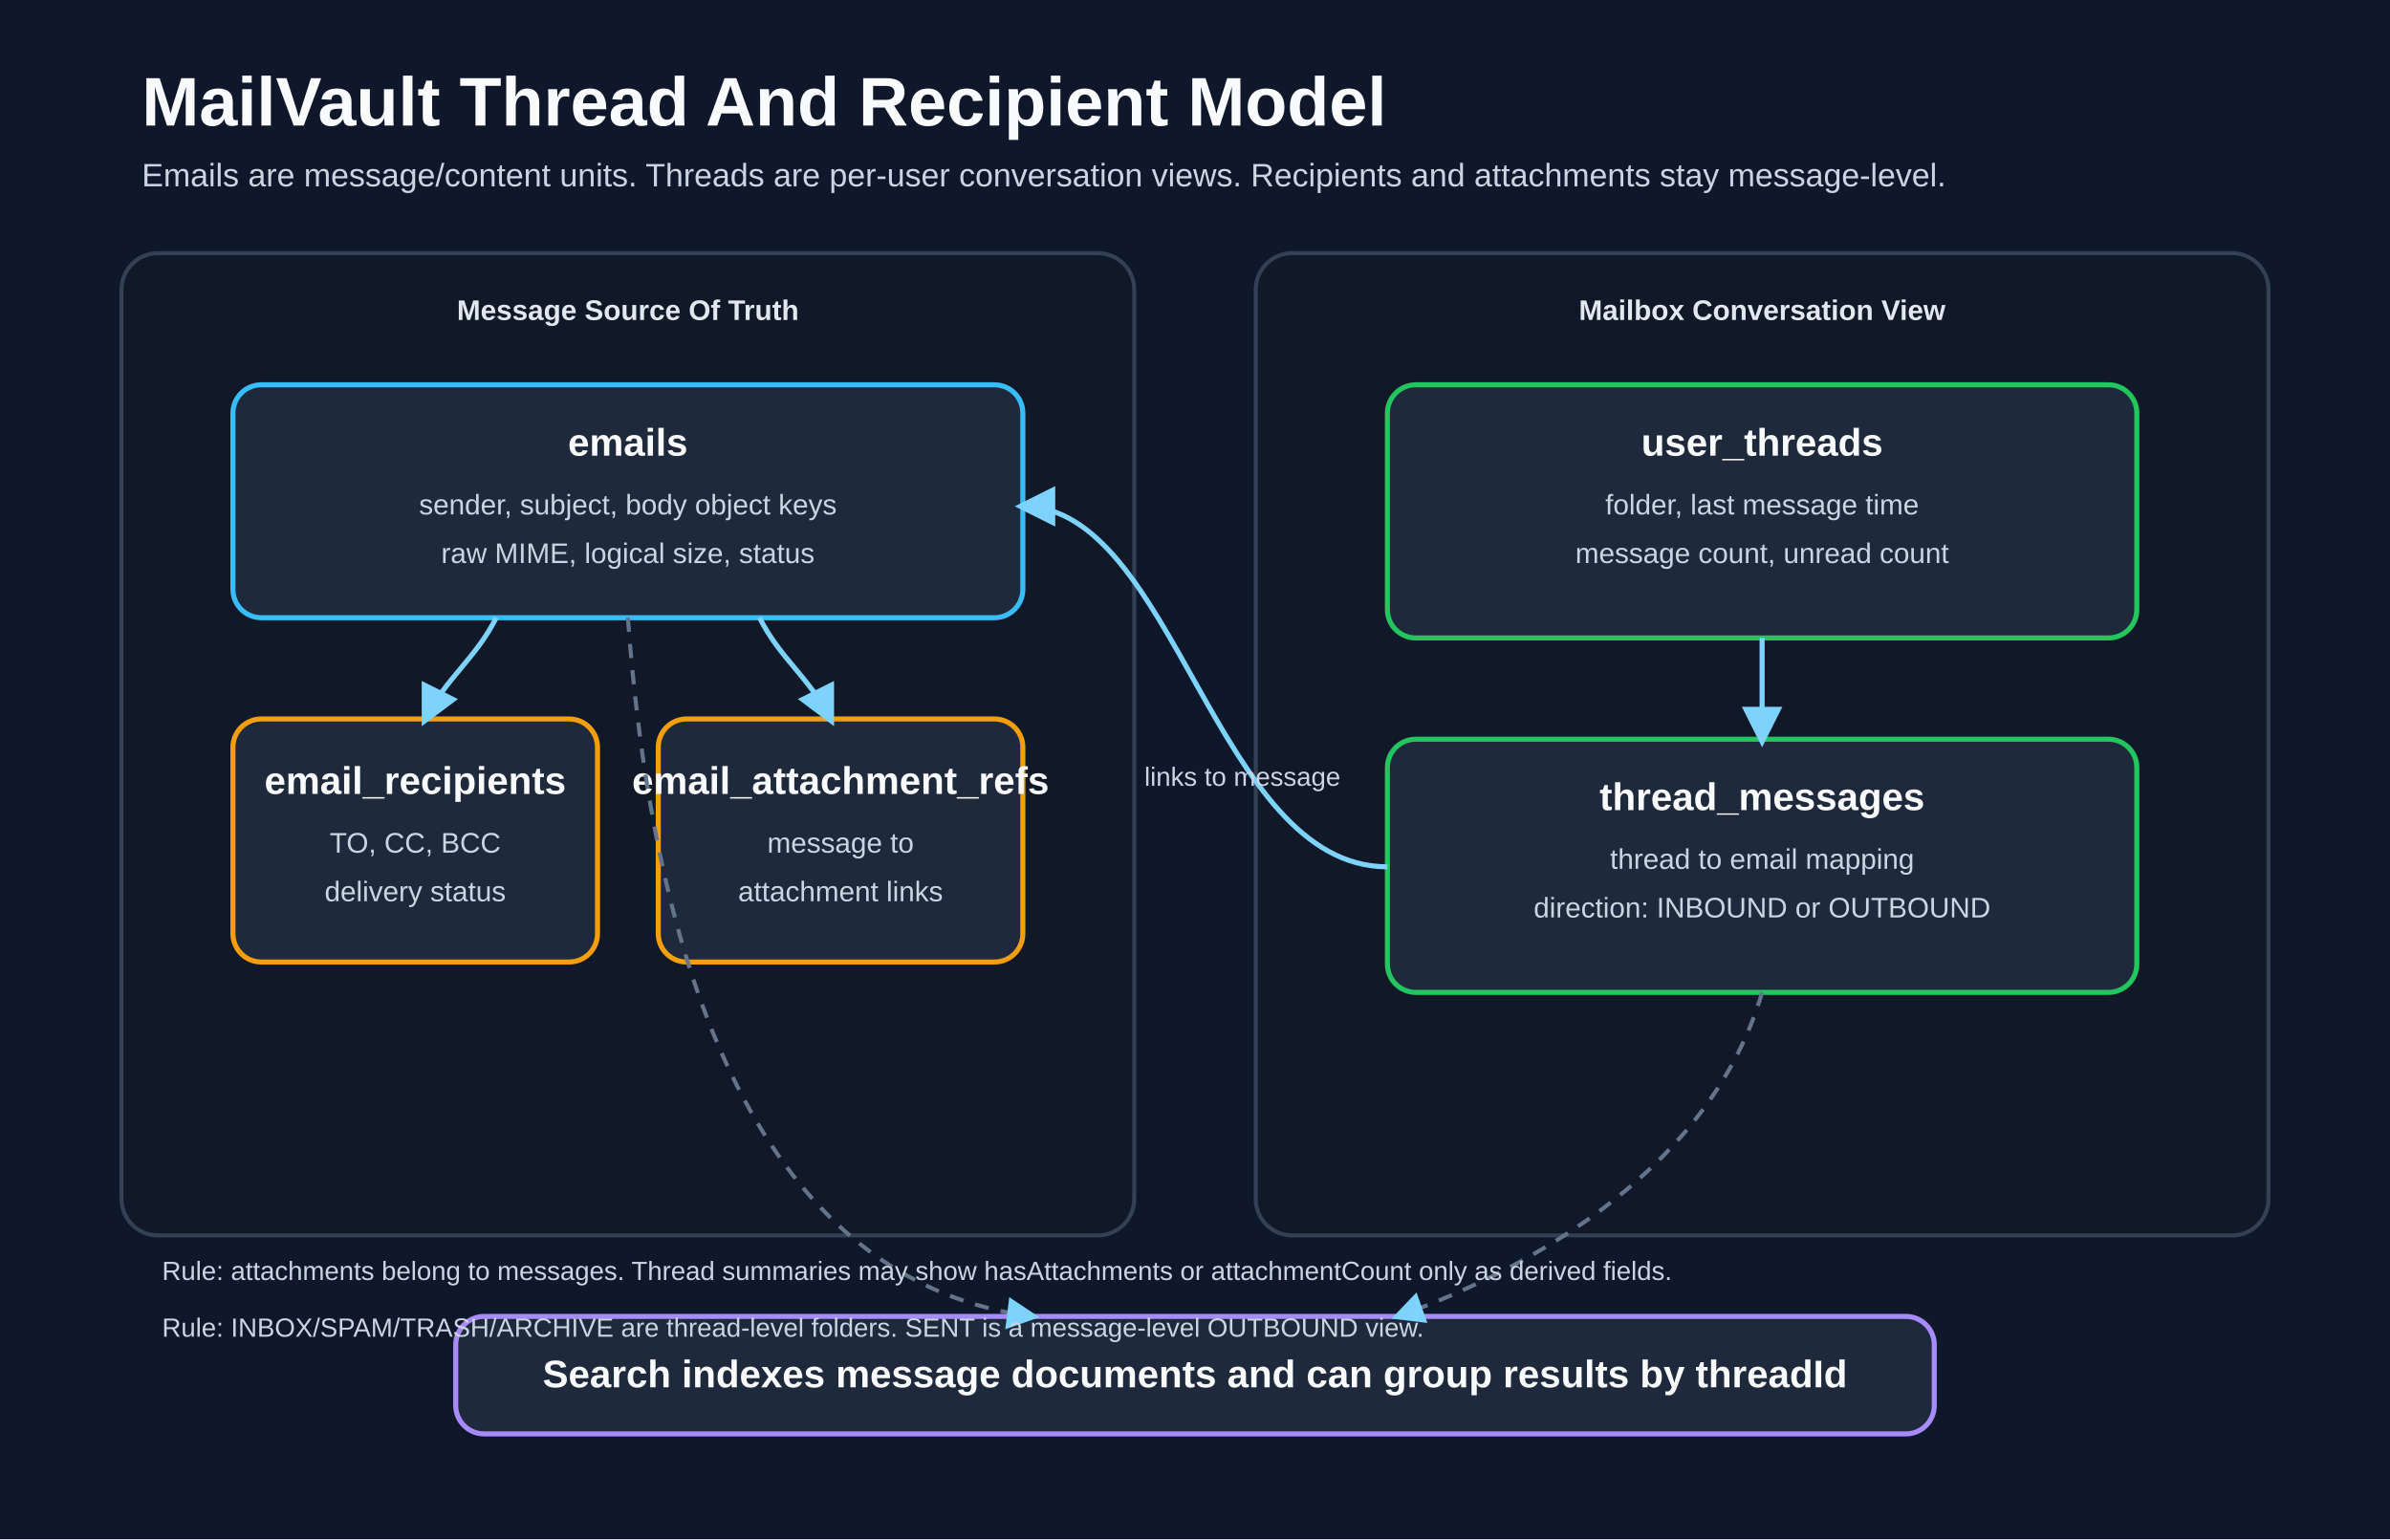
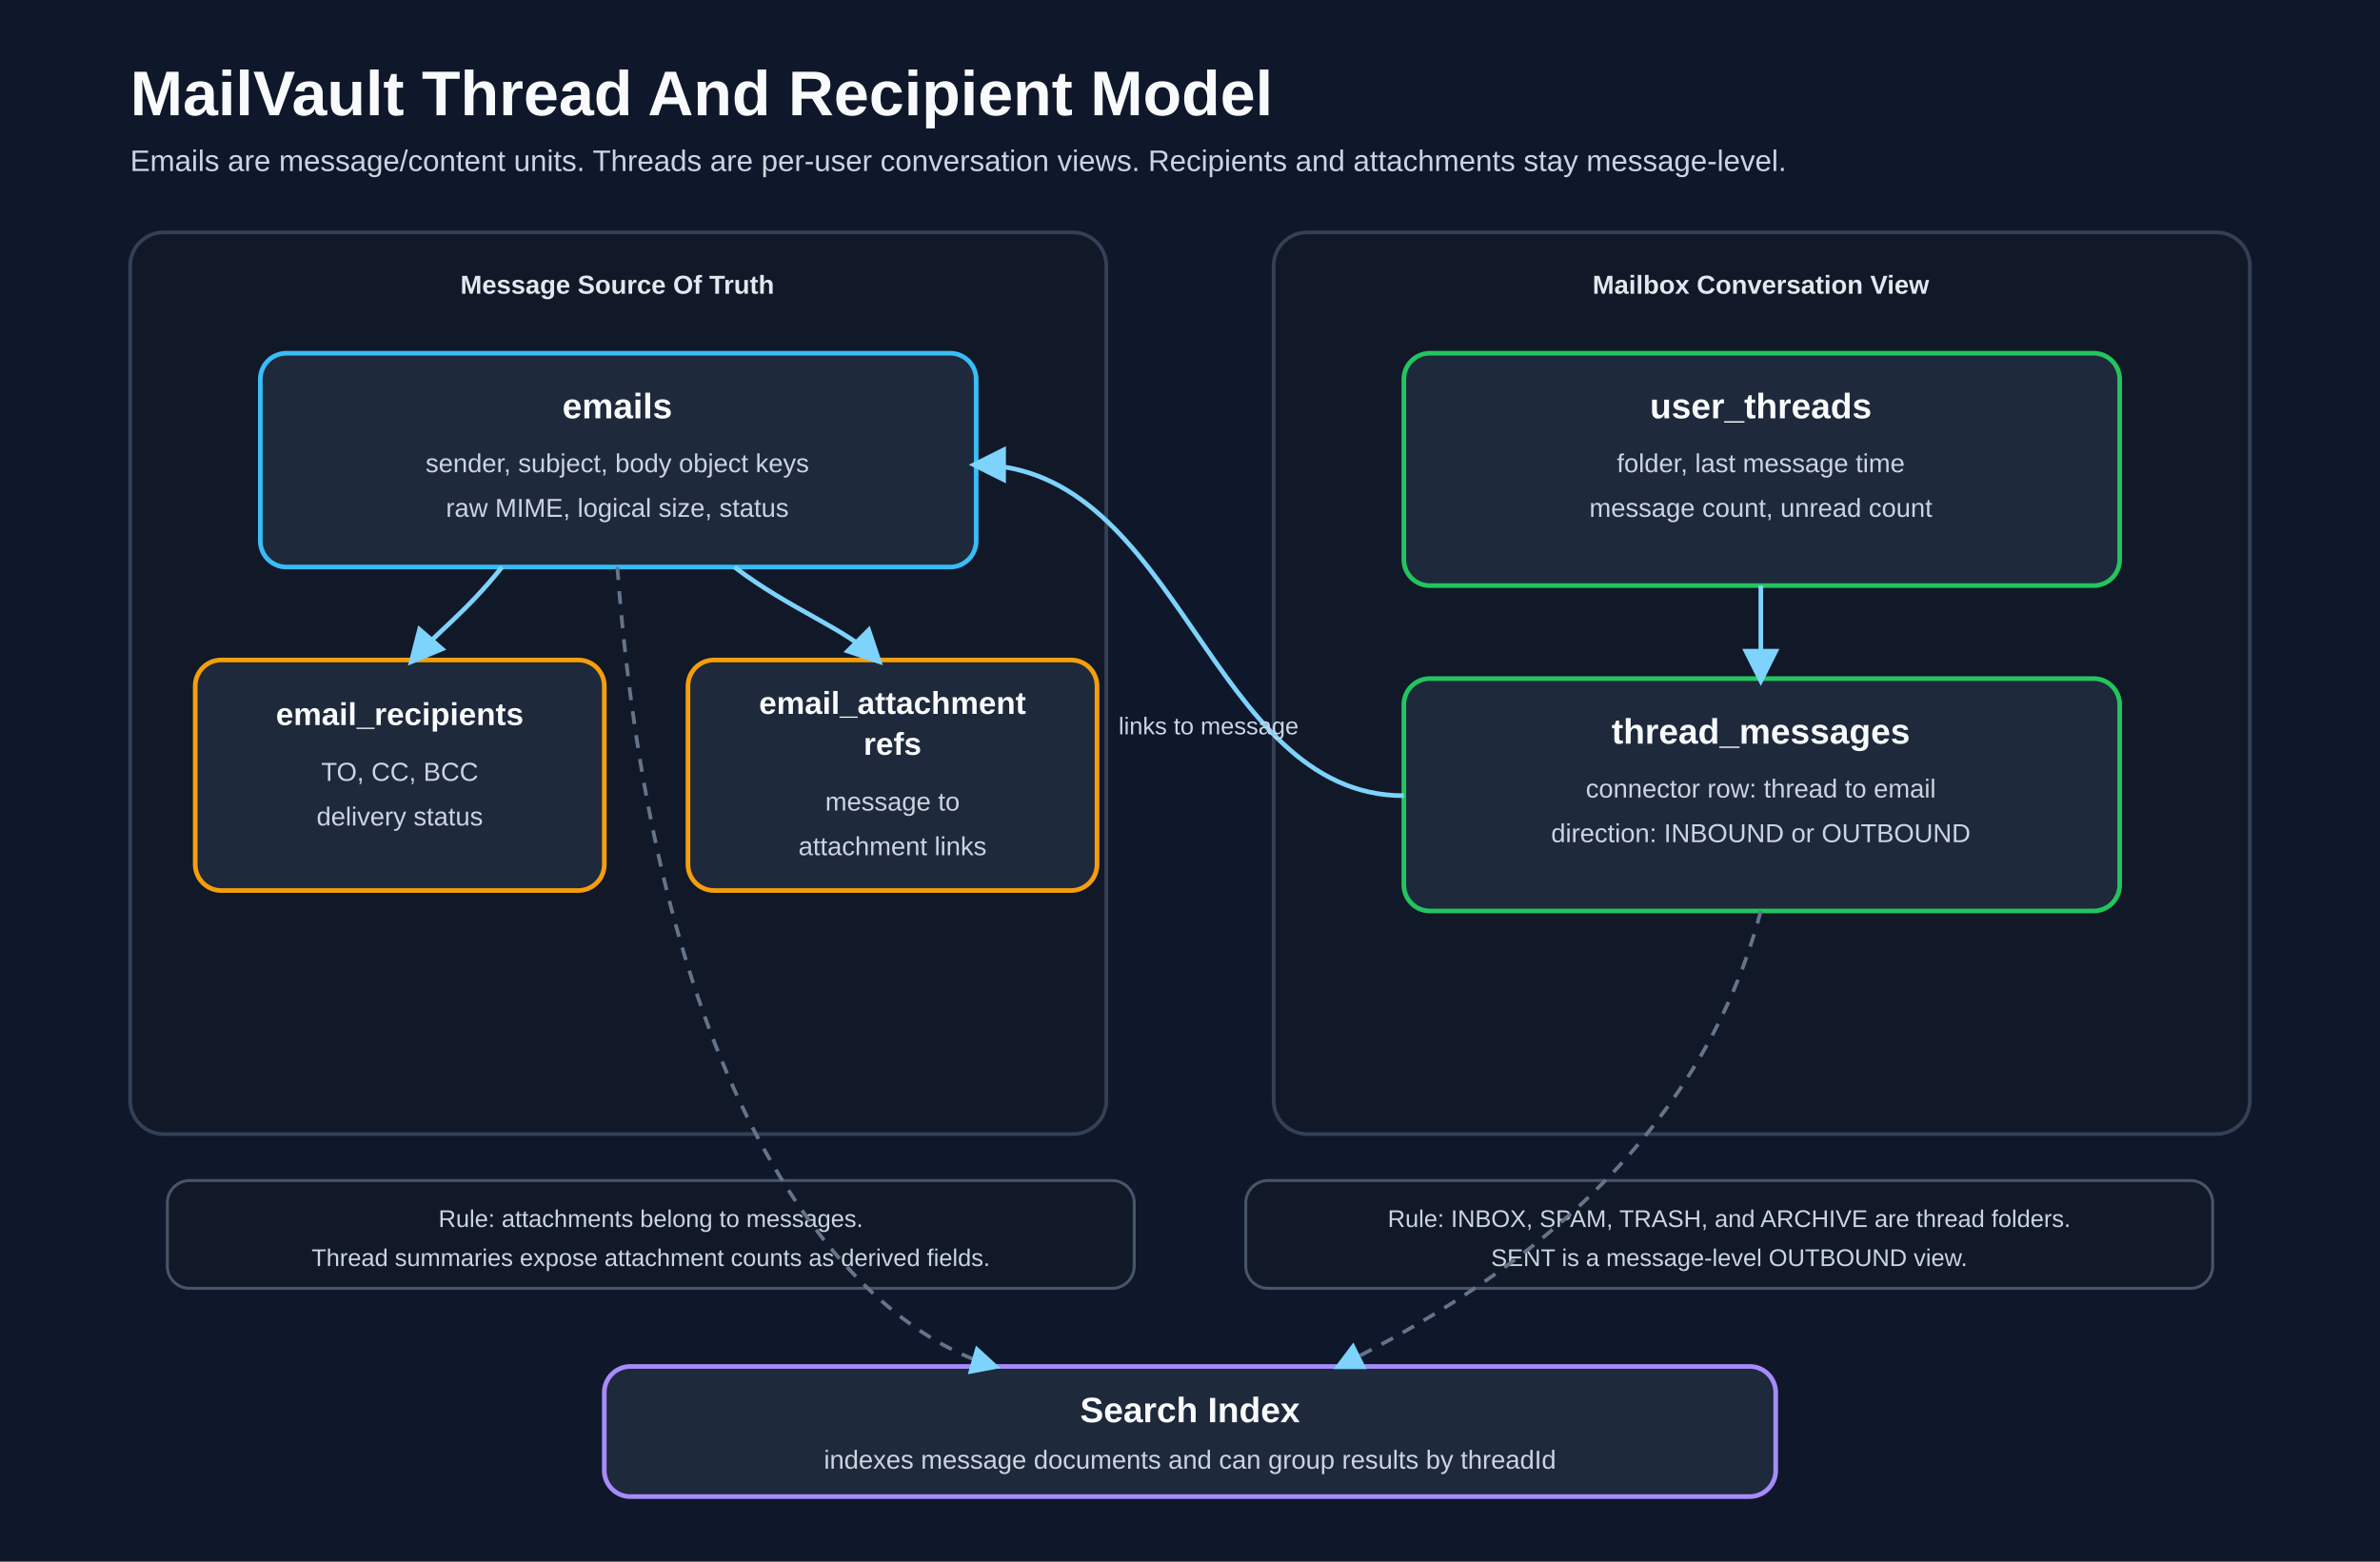
- <svg xmlns="http://www.w3.org/2000/svg" width="1180" height="760" viewBox="0 0 1180 760" role="img" aria-labelledby="title desc">
+ <svg xmlns="http://www.w3.org/2000/svg" width="1280" height="840" viewBox="0 0 1280 840" role="img" aria-labelledby="title desc">
  <defs>
    <marker id="arrow" viewBox="0 0 10 10" refX="8" refY="5" markerWidth="8" markerHeight="8" orient="auto-start-reverse">
      <path d="M 0 0 L 10 5 L 0 10 z" fill="#7dd3fc" />
    </marker>
    <style>
      .bg { fill: #0f172a; }
      .title { fill: #f8fafc; font: 700 34px Arial, sans-serif; }
      .subtitle { fill: #cbd5e1; font: 16px Arial, sans-serif; }
      .section { fill: #111827; stroke: #334155; stroke-width: 2; rx: 18; }
      .box { fill: #1e293b; stroke-width: 2.5; rx: 14; }
      .message { stroke: #38bdf8; }
      .thread { stroke: #22c55e; }
      .relation { stroke: #f59e0b; }
      .derived { stroke: #a78bfa; }
+       .rule { fill: #111827; stroke: #475569; stroke-width: 1.6; rx: 12; }
      .boxTitle { fill: #f8fafc; font: 700 19px Arial, sans-serif; text-anchor: middle; }
+       .smallTitle { fill: #f8fafc; font: 700 17px Arial, sans-serif; text-anchor: middle; }
      .boxText { fill: #cbd5e1; font: 14px Arial, sans-serif; text-anchor: middle; }
      .label { fill: #e2e8f0; font: 700 14px Arial, sans-serif; text-anchor: middle; }
-       .note { fill: #cbd5e1; font: 13px Arial, sans-serif; }
+       .note { fill: #cbd5e1; font: 13px Arial, sans-serif; text-anchor: middle; }
      .line { stroke: #7dd3fc; stroke-width: 2.5; fill: none; marker-end: url(#arrow); }
      .softLine { stroke: #64748b; stroke-width: 2; fill: none; stroke-dasharray: 7 6; marker-end: url(#arrow); }
    </style>
  </defs>
-   <rect class="bg" width="1180" height="760" />
+   <rect class="bg" width="1280" height="840" />
  <text class="title" x="70" y="62">MailVault Thread And Recipient Model</text>
  <text class="subtitle" x="70" y="92">Emails are message/content units. Threads are per-user conversation views. Recipients and attachments stay message-level.</text>
-   <rect class="section" x="60" y="125" width="500" height="485" />
-   <text class="label" x="310" y="158">Message Source Of Truth</text>
-   <rect class="box message" x="115" y="190" width="390" height="115" />
-   <text class="boxTitle" x="310" y="225">emails</text>
-   <text class="boxText" x="310" y="254">sender, subject, body object keys</text>
-   <text class="boxText" x="310" y="278">raw MIME, logical size, status</text>
-   <rect class="box relation" x="115" y="355" width="180" height="120" />
-   <text class="boxTitle" x="205" y="392">email_recipients</text>
-   <text class="boxText" x="205" y="421">TO, CC, BCC</text>
-   <text class="boxText" x="205" y="445">delivery status</text>
-   <rect class="box relation" x="325" y="355" width="180" height="120" />
-   <text class="boxTitle" x="415" y="392">email_attachment_refs</text>
-   <text class="boxText" x="415" y="421">message to</text>
-   <text class="boxText" x="415" y="445">attachment links</text>
-   <path class="line" d="M 245 305 C 235 325, 220 335, 210 355" />
-   <path class="line" d="M 375 305 C 385 325, 400 335, 410 355" />
-   <rect class="section" x="620" y="125" width="500" height="485" />
-   <text class="label" x="870" y="158">Mailbox Conversation View</text>
-   <rect class="box thread" x="685" y="190" width="370" height="125" />
-   <text class="boxTitle" x="870" y="225">user_threads</text>
-   <text class="boxText" x="870" y="254">folder, last message time</text>
-   <text class="boxText" x="870" y="278">message count, unread count</text>
-   <rect class="box thread" x="685" y="365" width="370" height="125" />
-   <text class="boxTitle" x="870" y="400">thread_messages</text>
-   <text class="boxText" x="870" y="429">thread to email mapping</text>
-   <text class="boxText" x="870" y="453">direction: INBOUND or OUTBOUND</text>
-   <path class="line" d="M 870 315 L 870 365" />
-   <path class="line" d="M 685 428 C 600 428, 580 250, 505 250" />
-   <text class="note" x="565" y="388">links to message</text>
-   <rect class="box derived" x="225" y="650" width="730" height="58" />
-   <text class="boxTitle" x="590" y="685">Search indexes message documents and can group results by threadId</text>
-   <path class="softLine" d="M 310 305 C 330 575, 430 640, 510 650" />
-   <path class="softLine" d="M 870 490 C 845 575, 760 625, 690 650" />
-   <text class="note" x="80" y="632">Rule: attachments belong to messages. Thread summaries may show hasAttachments or attachmentCount only as derived fields.</text>
-   <text class="note" x="80" y="660">Rule: INBOX/SPAM/TRASH/ARCHIVE are thread-level folders. SENT is a message-level OUTBOUND view.</text>
+   <rect class="section" x="70" y="125" width="525" height="485" />
+   <text class="label" x="332" y="158">Message Source Of Truth</text>
+   <rect class="box message" x="140" y="190" width="385" height="115" />
+   <text class="boxTitle" x="332" y="225">emails</text>
+   <text class="boxText" x="332" y="254">sender, subject, body object keys</text>
+   <text class="boxText" x="332" y="278">raw MIME, logical size, status</text>
+   <rect class="box relation" x="105" y="355" width="220" height="124" />
+   <text class="smallTitle" x="215" y="390">email_recipients</text>
+   <text class="boxText" x="215" y="420">TO, CC, BCC</text>
+   <text class="boxText" x="215" y="444">delivery status</text>
+   <rect class="box relation" x="370" y="355" width="220" height="124" />
+   <text class="smallTitle" x="480" y="384">email_attachment</text>
+   <text class="smallTitle" x="480" y="406">refs</text>
+   <text class="boxText" x="480" y="436">message to</text>
+   <text class="boxText" x="480" y="460">attachment links</text>
+   <path class="line" d="M 270 305 C 250 330, 235 340, 222 355" />
+   <path class="line" d="M 395 305 C 425 328, 455 338, 472 355" />
+   <rect class="section" x="685" y="125" width="525" height="485" />
+   <text class="label" x="947" y="158">Mailbox Conversation View</text>
+   <rect class="box thread" x="755" y="190" width="385" height="125" />
+   <text class="boxTitle" x="947" y="225">user_threads</text>
+   <text class="boxText" x="947" y="254">folder, last message time</text>
+   <text class="boxText" x="947" y="278">message count, unread count</text>
+   <rect class="box thread" x="755" y="365" width="385" height="125" />
+   <text class="boxTitle" x="947" y="400">thread_messages</text>
+   <text class="boxText" x="947" y="429">connector row: thread to email</text>
+   <text class="boxText" x="947" y="453">direction: INBOUND or OUTBOUND</text>
+   <path class="line" d="M 947 315 L 947 365" />
+   <path class="line" d="M 755 428 C 650 428, 635 250, 525 250" />
+   <text class="note" x="650" y="395">links to message</text>
+   <rect class="rule" x="90" y="635" width="520" height="58" />
+   <text class="note" x="350" y="660">Rule: attachments belong to messages.</text>
+   <text class="note" x="350" y="681">Thread summaries expose attachment counts as derived fields.</text>
+   <rect class="rule" x="670" y="635" width="520" height="58" />
+   <text class="note" x="930" y="660">Rule: INBOX, SPAM, TRASH, and ARCHIVE are thread folders.</text>
+   <text class="note" x="930" y="681">SENT is a message-level OUTBOUND view.</text>
+   <rect class="box derived" x="325" y="735" width="630" height="70" />
+   <text class="boxTitle" x="640" y="765">Search Index</text>
+   <text class="boxText" x="640" y="790">indexes message documents and can group results by threadId</text>
+   <path class="softLine" d="M 332 305 C 355 610, 465 715, 535 735" />
+   <path class="softLine" d="M 947 490 C 910 630, 790 700, 720 735" />
</svg>
